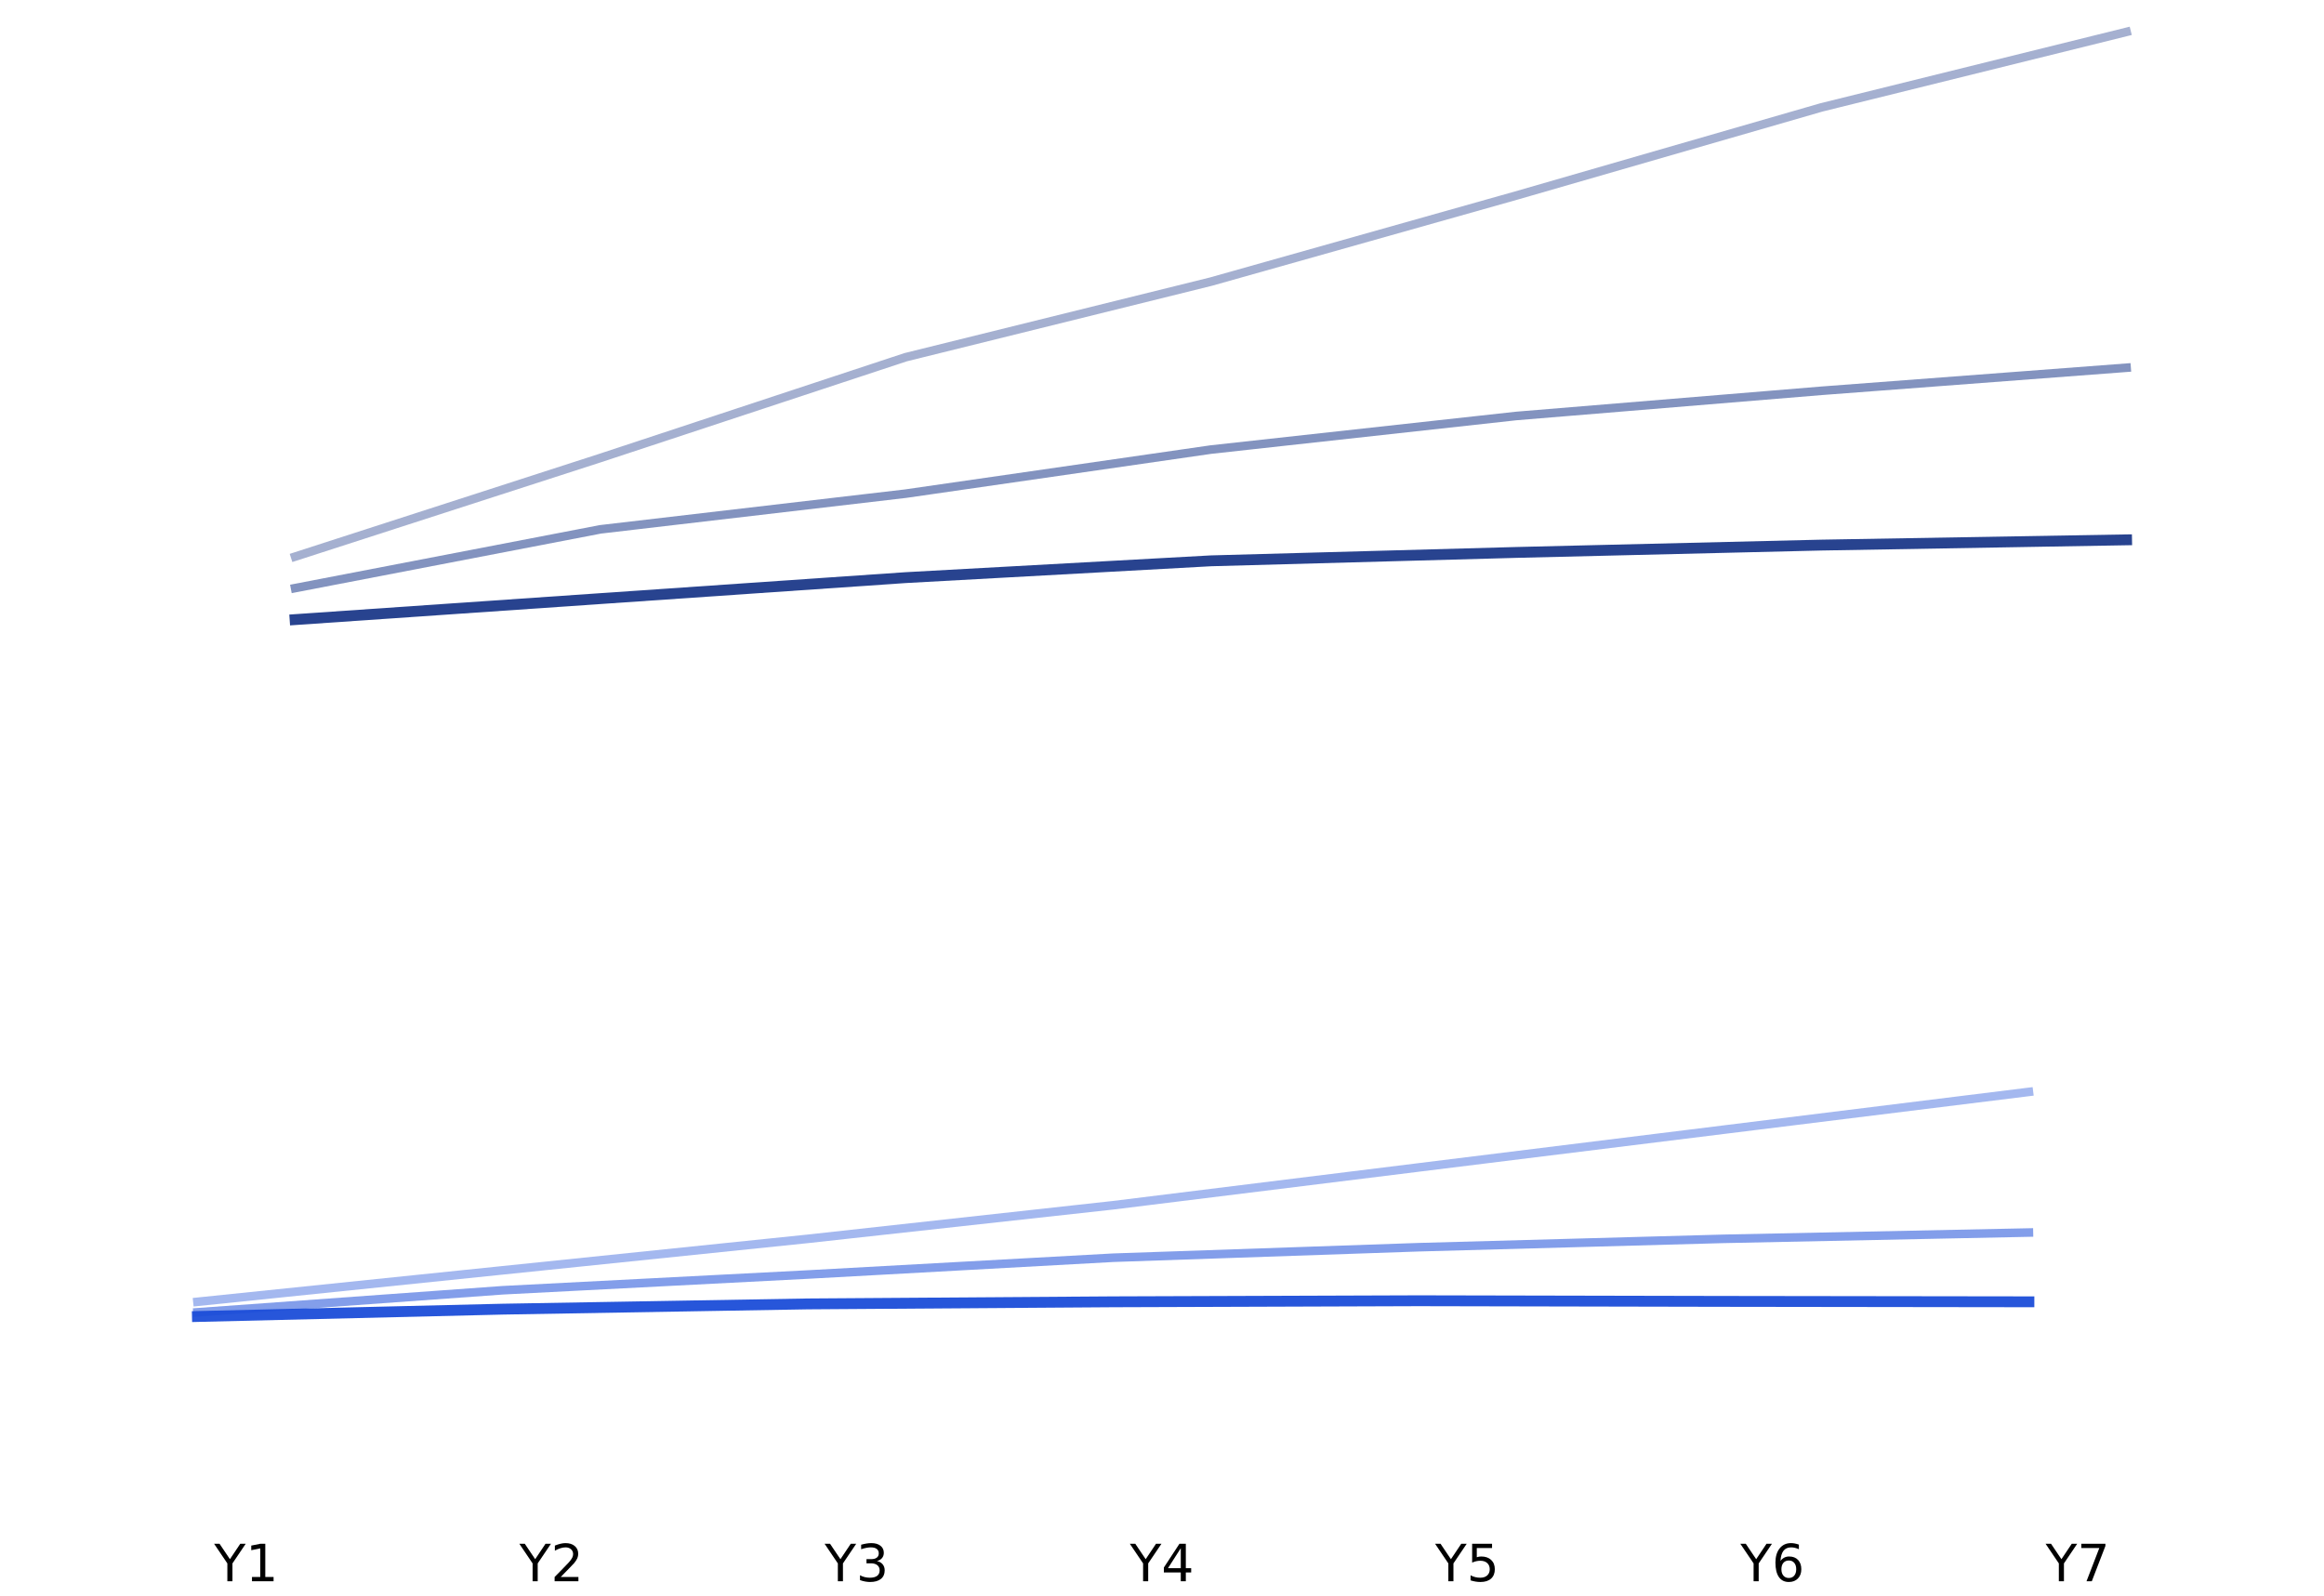
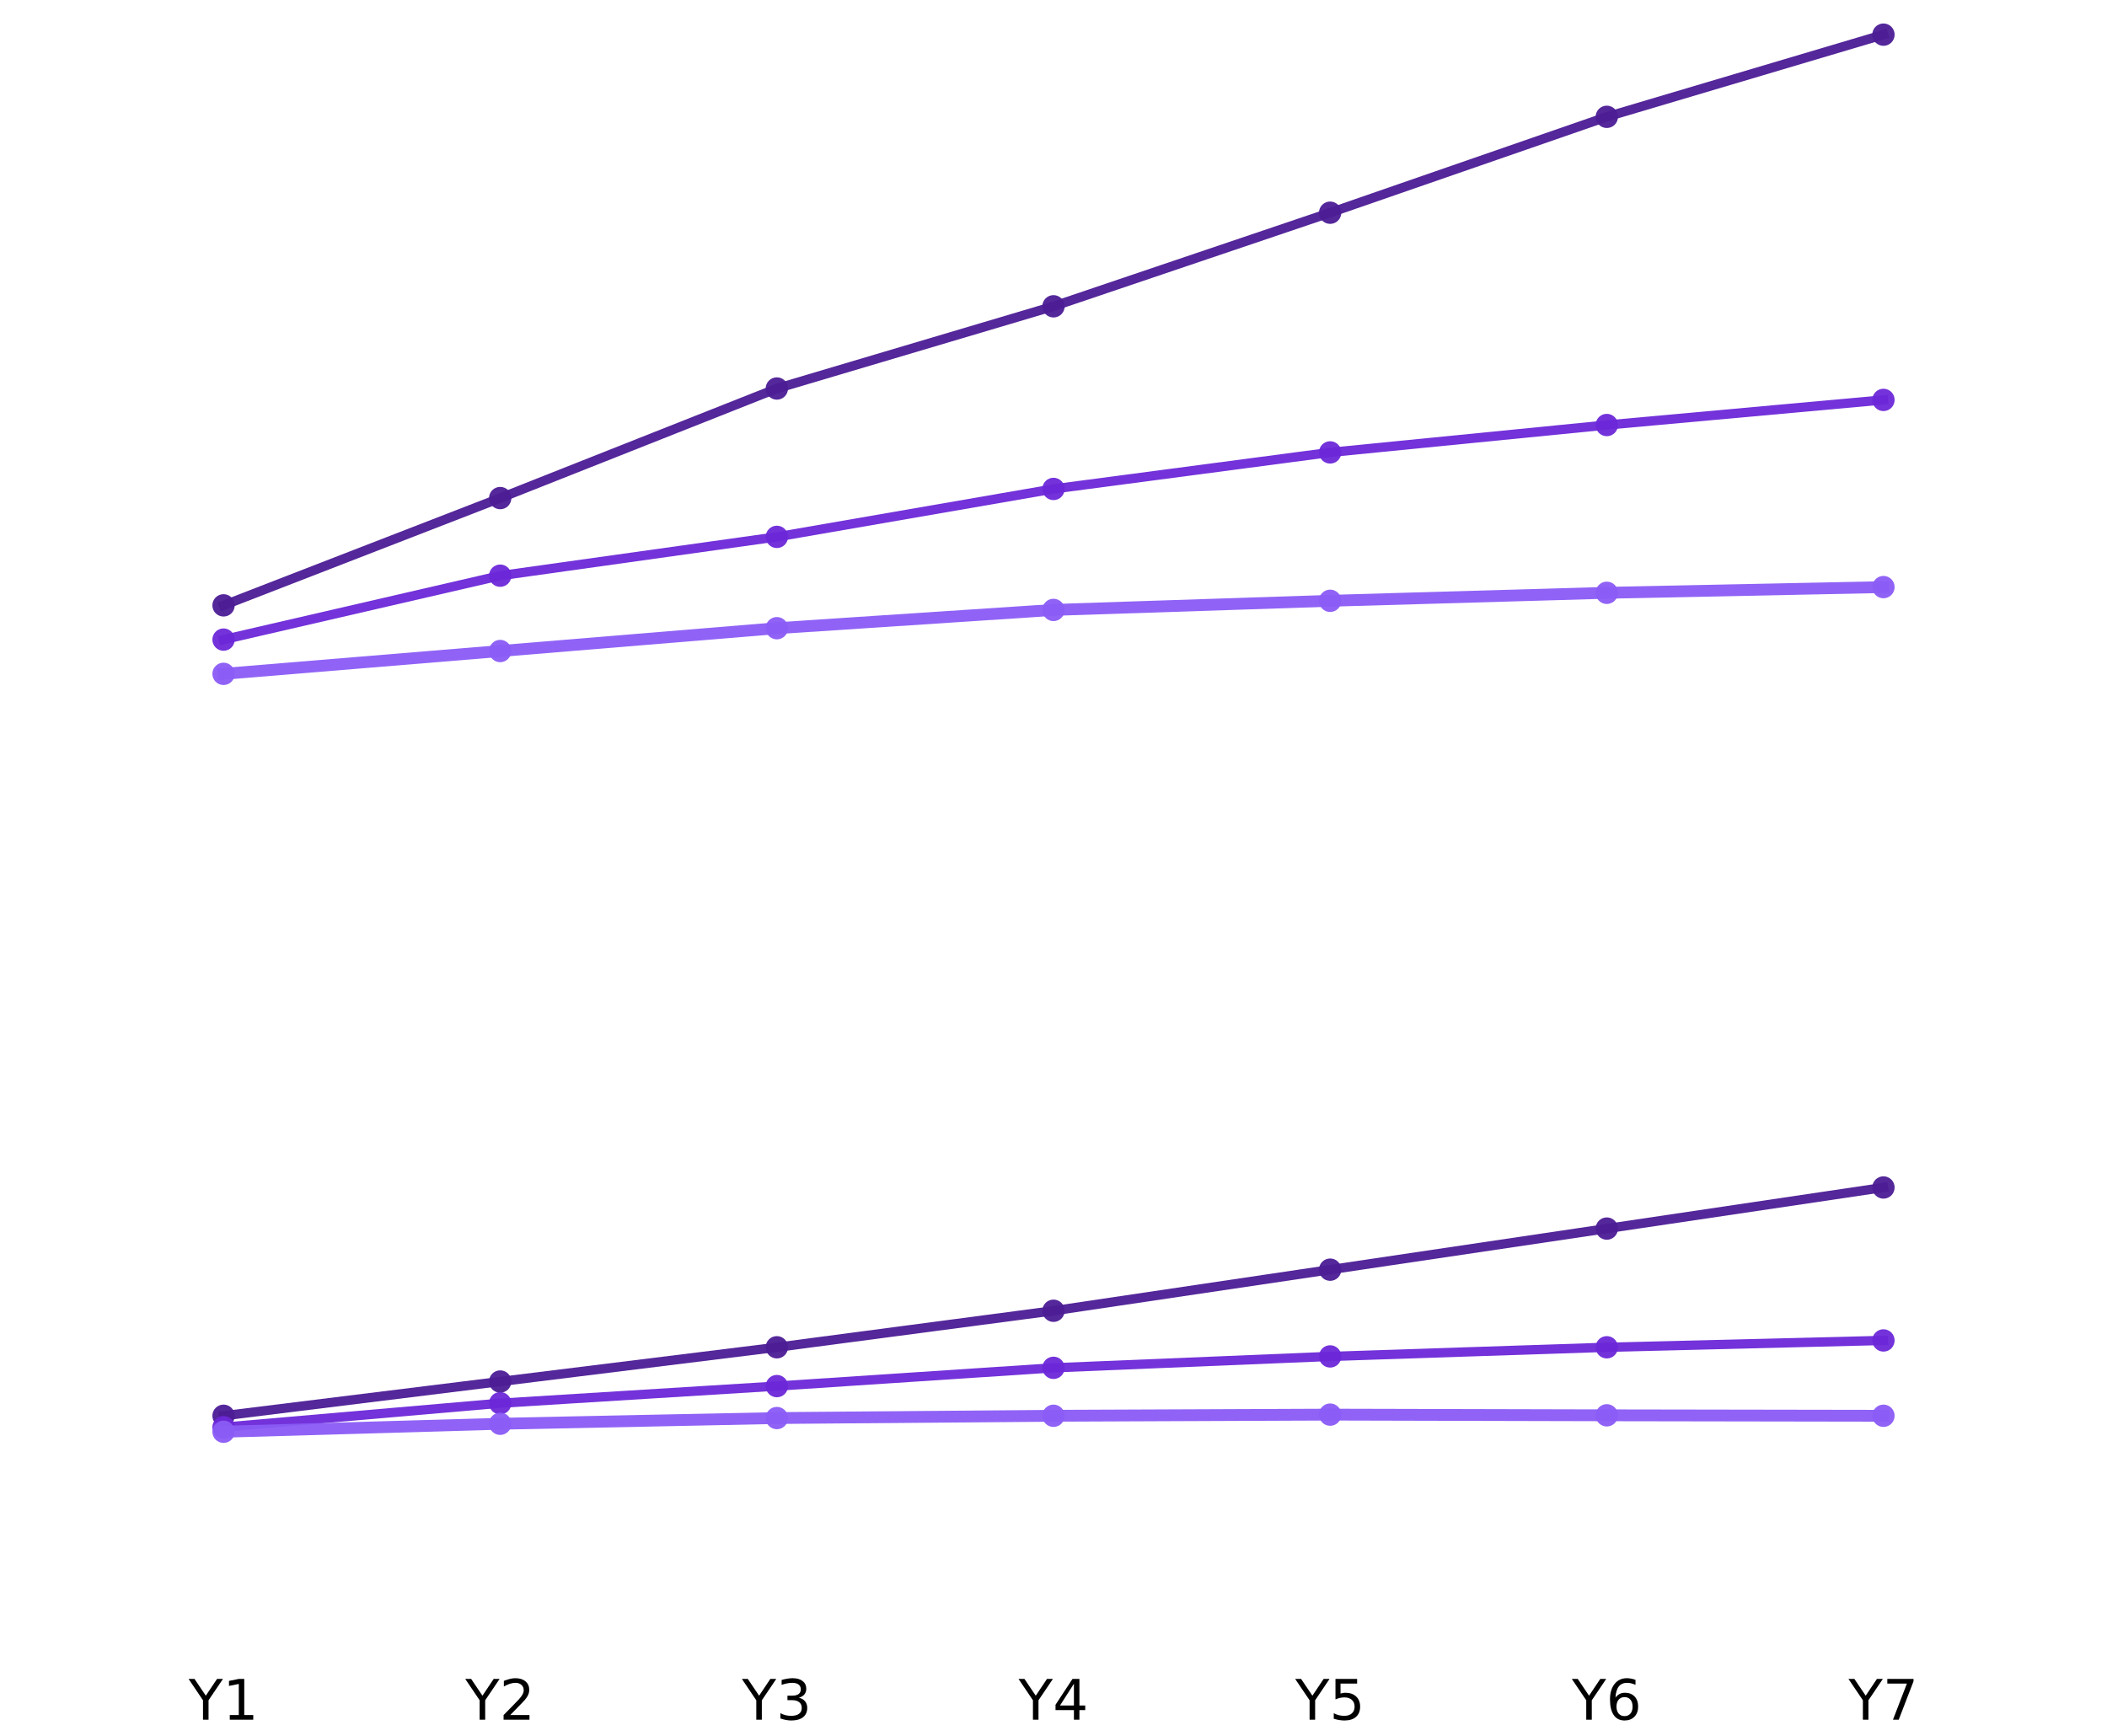
- <svg xmlns="http://www.w3.org/2000/svg" xmlns:xlink="http://www.w3.org/1999/xlink" width="406.8pt" height="279.332pt" viewBox="0 0 406.8 279.332" version="1.1">
+ <svg xmlns="http://www.w3.org/2000/svg" xmlns:xlink="http://www.w3.org/1999/xlink" width="339.12pt" height="279.332pt" viewBox="0 0 339.12 279.332" version="1.1">
  <defs>
    <style type="text/css">*{stroke-linejoin: round; stroke-linecap: butt}</style>
  </defs>
  <g id="figure_1">
    <g id="patch_1">
-       <path d="M 0 279.332  L 406.8 279.332  L 406.8 0  L 0 0  L 0 279.332  z " style="fill: none; opacity: 0" />
+       <path d="M 0 279.332  L 339.12 279.332  L 339.12 0  L 0 0  L 0 279.332  z " style="fill: none; opacity: 0" />
    </g>
    <g id="axes_1">
      <g id="patch_2">
-         <path d="M 0.36 266.472  L 406.44 266.472  L 406.44 0.36  L 0.36 0.36  L 0.36 266.472  z " style="fill: none" />
+         <path d="M 0.36 266.472  L 338.76 266.472  L 338.76 0.36  L 0.36 0.36  L 0.36 266.472  z " style="fill: none" />
      </g>
      <g id="matplotlib.axis_1">
        <g id="xtick_1">
          <g id="line2d_1" />
          <g id="text_1">
-             <g transform="translate(37.49362 276.8099) scale(0.09 -0.09)">
+             <g transform="translate(30.36941 276.8099) scale(0.09 -0.09)">
              <defs>
                <path id="DejaVuSans-3c" d="M -13 4666  L 666 4666  L 1959 2747  L 3244 4666  L 3922 4666  L 2272 2222  L 2272 0  L 1638 0  L 1638 2222  L -13 4666  z " transform="scale(0.015625)" />
                <path id="DejaVuSans-14" d="M 794 531  L 1825 531  L 1825 4091  L 703 3866  L 703 4441  L 1819 4666  L 2450 4666  L 2450 531  L 3481 531  L 3481 0  L 794 0  L 794 531  z " transform="scale(0.015625)" />
              </defs>
              <use xlink:href="#DejaVuSans-3c" />
              <use xlink:href="#DejaVuSans-14" transform="translate(61.07812 0)" />
            </g>
          </g>
        </g>
        <g id="xtick_2">
          <g id="line2d_2" />
          <g id="text_2">
-             <g transform="translate(90.9252 276.8099) scale(0.09 -0.09)">
+             <g transform="translate(74.89573 276.8099) scale(0.09 -0.09)">
              <defs>
                <path id="DejaVuSans-15" d="M 1228 531  L 3431 531  L 3431 0  L 469 0  L 469 531  Q 828 903 1448 1529  Q 2069 2156 2228 2338  Q 2531 2678 2651 2914  Q 2772 3150 2772 3378  Q 2772 3750 2511 3984  Q 2250 4219 1831 4219  Q 1534 4219 1204 4116  Q 875 4013 500 3803  L 500 4441  Q 881 4594 1212 4672  Q 1544 4750 1819 4750  Q 2544 4750 2975 4387  Q 3406 4025 3406 3419  Q 3406 3131 3298 2873  Q 3191 2616 2906 2266  Q 2828 2175 2409 1742  Q 1991 1309 1228 531  z " transform="scale(0.015625)" />
              </defs>
              <use xlink:href="#DejaVuSans-3c" />
              <use xlink:href="#DejaVuSans-15" transform="translate(61.07812 0)" />
            </g>
          </g>
        </g>
        <g id="xtick_3">
          <g id="line2d_3" />
          <g id="text_3">
-             <g transform="translate(144.3568 276.8099) scale(0.09 -0.09)">
+             <g transform="translate(119.422 276.8099) scale(0.09 -0.09)">
              <defs>
                <path id="DejaVuSans-16" d="M 2597 2516  Q 3050 2419 3304 2112  Q 3559 1806 3559 1356  Q 3559 666 3084 287  Q 2609 -91 1734 -91  Q 1441 -91 1130 -33  Q 819 25 488 141  L 488 750  Q 750 597 1062 519  Q 1375 441 1716 441  Q 2309 441 2620 675  Q 2931 909 2931 1356  Q 2931 1769 2642 2001  Q 2353 2234 1838 2234  L 1294 2234  L 1294 2753  L 1863 2753  Q 2328 2753 2575 2939  Q 2822 3125 2822 3475  Q 2822 3834 2567 4026  Q 2313 4219 1838 4219  Q 1578 4219 1281 4162  Q 984 4106 628 3988  L 628 4550  Q 988 4650 1302 4700  Q 1616 4750 1894 4750  Q 2613 4750 3031 4423  Q 3450 4097 3450 3541  Q 3450 3153 3228 2886  Q 3006 2619 2597 2516  z " transform="scale(0.015625)" />
              </defs>
              <use xlink:href="#DejaVuSans-3c" />
              <use xlink:href="#DejaVuSans-16" transform="translate(61.07812 0)" />
            </g>
          </g>
        </g>
        <g id="xtick_4">
          <g id="line2d_4" />
          <g id="text_4">
-             <g transform="translate(197.7884 276.8099) scale(0.09 -0.09)">
+             <g transform="translate(163.9484 276.8099) scale(0.09 -0.09)">
              <defs>
                <path id="DejaVuSans-17" d="M 2419 4116  L 825 1625  L 2419 1625  L 2419 4116  z M 2253 4666  L 3047 4666  L 3047 1625  L 3713 1625  L 3713 1100  L 3047 1100  L 3047 0  L 2419 0  L 2419 1100  L 313 1100  L 313 1709  L 2253 4666  z " transform="scale(0.015625)" />
              </defs>
              <use xlink:href="#DejaVuSans-3c" />
              <use xlink:href="#DejaVuSans-17" transform="translate(61.07812 0)" />
            </g>
          </g>
        </g>
        <g id="xtick_5">
          <g id="line2d_5" />
          <g id="text_5">
-             <g transform="translate(251.2199 276.8099) scale(0.09 -0.09)">
+             <g transform="translate(208.4747 276.8099) scale(0.09 -0.09)">
              <defs>
                <path id="DejaVuSans-18" d="M 691 4666  L 3169 4666  L 3169 4134  L 1269 4134  L 1269 2991  Q 1406 3038 1543 3061  Q 1681 3084 1819 3084  Q 2600 3084 3056 2656  Q 3513 2228 3513 1497  Q 3513 744 3044 326  Q 2575 -91 1722 -91  Q 1428 -91 1123 -41  Q 819 9 494 109  L 494 744  Q 775 591 1075 516  Q 1375 441 1709 441  Q 2250 441 2565 725  Q 2881 1009 2881 1497  Q 2881 1984 2565 2268  Q 2250 2553 1709 2553  Q 1456 2553 1204 2497  Q 953 2441 691 2322  L 691 4666  z " transform="scale(0.015625)" />
              </defs>
              <use xlink:href="#DejaVuSans-3c" />
              <use xlink:href="#DejaVuSans-18" transform="translate(61.07812 0)" />
            </g>
          </g>
        </g>
        <g id="xtick_6">
          <g id="line2d_6" />
          <g id="text_6">
-             <g transform="translate(304.6515 276.8099) scale(0.09 -0.09)">
+             <g transform="translate(253.001 276.8099) scale(0.09 -0.09)">
              <defs>
                <path id="DejaVuSans-19" d="M 2113 2584  Q 1688 2584 1439 2293  Q 1191 2003 1191 1497  Q 1191 994 1439 701  Q 1688 409 2113 409  Q 2538 409 2786 701  Q 3034 994 3034 1497  Q 3034 2003 2786 2293  Q 2538 2584 2113 2584  z M 3366 4563  L 3366 3988  Q 3128 4100 2886 4159  Q 2644 4219 2406 4219  Q 1781 4219 1451 3797  Q 1122 3375 1075 2522  Q 1259 2794 1537 2939  Q 1816 3084 2150 3084  Q 2853 3084 3261 2657  Q 3669 2231 3669 1497  Q 3669 778 3244 343  Q 2819 -91 2113 -91  Q 1303 -91 875 529  Q 447 1150 447 2328  Q 447 3434 972 4092  Q 1497 4750 2381 4750  Q 2619 4750 2861 4703  Q 3103 4656 3366 4563  z " transform="scale(0.015625)" />
              </defs>
              <use xlink:href="#DejaVuSans-3c" />
              <use xlink:href="#DejaVuSans-19" transform="translate(61.07812 0)" />
            </g>
          </g>
        </g>
        <g id="xtick_7">
          <g id="line2d_7" />
          <g id="text_7">
-             <g transform="translate(358.0831 276.8099) scale(0.09 -0.09)">
+             <g transform="translate(297.5273 276.8099) scale(0.09 -0.09)">
              <defs>
                <path id="DejaVuSans-1a" d="M 525 4666  L 3525 4666  L 3525 4397  L 1831 0  L 1172 0  L 2766 4134  L 525 4134  L 525 4666  z " transform="scale(0.015625)" />
              </defs>
              <use xlink:href="#DejaVuSans-3c" />
              <use xlink:href="#DejaVuSans-1a" transform="translate(61.07812 0)" />
            </g>
          </g>
        </g>
      </g>
      <g id="matplotlib.axis_2" />
      <g id="line2d_8">
-         <path d="M 34.556 227.889  L 87.988 222.377  L 141.419 216.865  L 194.851 210.986  L 248.283 204.372  L 301.714 197.758  L 355.146 191.143  " clip-path="url(#p1a0a7aae3d)" style="fill: none; stroke: #1d4ed8; stroke-opacity: 0.4; stroke-width: 1.5; stroke-linecap: square" />
+         <path d="M 35.981 227.889  L 80.507 222.377  L 125.034 216.865  L 169.56 210.986  L 214.086 204.372  L 258.613 197.758  L 303.139 191.143  " clip-path="url(#pb49ee10a75)" style="fill: none; stroke: #4c1d95; stroke-opacity: 0.95; stroke-width: 1.5; stroke-linecap: square" />
+         <defs>
+           <path id="mada2af1895" d="M 0 1.8  C 0.477 1.8 0.935 1.61 1.273 1.273  C 1.61 0.935 1.8 0.477 1.8 0  C 1.8 -0.477 1.61 -0.935 1.273 -1.273  C 0.935 -1.61 0.477 -1.8 0 -1.8  C -0.477 -1.8 -0.935 -1.61 -1.273 -1.273  C -1.61 -0.935 -1.8 -0.477 -1.8 0  C -1.8 0.477 -1.61 0.935 -1.273 1.273  C -0.935 1.61 -0.477 1.8 0 1.8  z " />
+         </defs>
+         <g clip-path="url(#pb49ee10a75)">
+           <use xlink:href="#mada2af1895" x="35.981" y="227.889" style="fill: #4c1d95; fill-opacity: 0.95" />
+           <use xlink:href="#mada2af1895" x="80.507" y="222.377" style="fill: #4c1d95; fill-opacity: 0.95" />
+           <use xlink:href="#mada2af1895" x="125.034" y="216.865" style="fill: #4c1d95; fill-opacity: 0.95" />
+           <use xlink:href="#mada2af1895" x="169.56" y="210.986" style="fill: #4c1d95; fill-opacity: 0.95" />
+           <use xlink:href="#mada2af1895" x="214.086" y="204.372" style="fill: #4c1d95; fill-opacity: 0.95" />
+           <use xlink:href="#mada2af1895" x="258.613" y="197.758" style="fill: #4c1d95; fill-opacity: 0.95" />
+           <use xlink:href="#mada2af1895" x="303.139" y="191.143" style="fill: #4c1d95; fill-opacity: 0.95" />
+         </g>
      </g>
      <g id="line2d_9">
-         <path d="M 51.654 97.442  L 105.086 80.172  L 158.517 62.534  L 211.949 49.305  L 265.381 34.239  L 318.812 18.806  L 372.244 5.578  " clip-path="url(#p1a0a7aae3d)" style="fill: none; stroke: #1e3a8a; stroke-opacity: 0.4; stroke-width: 1.5; stroke-linecap: square" />
+         <path d="M 35.981 97.442  L 80.507 80.172  L 125.034 62.534  L 169.56 49.305  L 214.086 34.239  L 258.613 18.806  L 303.139 5.578  " clip-path="url(#pb49ee10a75)" style="fill: none; stroke: #4c1d95; stroke-opacity: 0.95; stroke-width: 1.5; stroke-linecap: square" />
+         <g clip-path="url(#pb49ee10a75)">
+           <use xlink:href="#mada2af1895" x="35.981" y="97.442" style="fill: #4c1d95; fill-opacity: 0.95" />
+           <use xlink:href="#mada2af1895" x="80.507" y="80.172" style="fill: #4c1d95; fill-opacity: 0.95" />
+           <use xlink:href="#mada2af1895" x="125.034" y="62.534" style="fill: #4c1d95; fill-opacity: 0.95" />
+           <use xlink:href="#mada2af1895" x="169.56" y="49.305" style="fill: #4c1d95; fill-opacity: 0.95" />
+           <use xlink:href="#mada2af1895" x="214.086" y="34.239" style="fill: #4c1d95; fill-opacity: 0.95" />
+           <use xlink:href="#mada2af1895" x="258.613" y="18.806" style="fill: #4c1d95; fill-opacity: 0.95" />
+           <use xlink:href="#mada2af1895" x="303.139" y="5.578" style="fill: #4c1d95; fill-opacity: 0.95" />
+         </g>
      </g>
      <g id="line2d_10">
-         <path d="M 34.556 229.726  L 87.988 225.868  L 141.419 223.112  L 194.851 220.172  L 248.283 218.335  L 301.714 216.865  L 355.146 215.763  " clip-path="url(#p1a0a7aae3d)" style="fill: none; stroke: #1d4ed8; stroke-opacity: 0.55; stroke-width: 1.5; stroke-linecap: square" />
+         <path d="M 35.981 229.726  L 80.507 225.868  L 125.034 223.112  L 169.56 220.172  L 214.086 218.335  L 258.613 216.865  L 303.139 215.763  " clip-path="url(#pb49ee10a75)" style="fill: none; stroke: #6d28d9; stroke-opacity: 0.95; stroke-width: 1.5; stroke-linecap: square" />
+         <defs>
+           <path id="m176ebf9e7e" d="M 0 1.8  C 0.477 1.8 0.935 1.61 1.273 1.273  C 1.61 0.935 1.8 0.477 1.8 0  C 1.8 -0.477 1.61 -0.935 1.273 -1.273  C 0.935 -1.61 0.477 -1.8 0 -1.8  C -0.477 -1.8 -0.935 -1.61 -1.273 -1.273  C -1.61 -0.935 -1.8 -0.477 -1.8 0  C -1.8 0.477 -1.61 0.935 -1.273 1.273  C -0.935 1.61 -0.477 1.8 0 1.8  z " />
+         </defs>
+         <g clip-path="url(#pb49ee10a75)">
+           <use xlink:href="#m176ebf9e7e" x="35.981" y="229.726" style="fill: #6d28d9; fill-opacity: 0.95" />
+           <use xlink:href="#m176ebf9e7e" x="80.507" y="225.868" style="fill: #6d28d9; fill-opacity: 0.95" />
+           <use xlink:href="#m176ebf9e7e" x="125.034" y="223.112" style="fill: #6d28d9; fill-opacity: 0.95" />
+           <use xlink:href="#m176ebf9e7e" x="169.56" y="220.172" style="fill: #6d28d9; fill-opacity: 0.95" />
+           <use xlink:href="#m176ebf9e7e" x="214.086" y="218.335" style="fill: #6d28d9; fill-opacity: 0.95" />
+           <use xlink:href="#m176ebf9e7e" x="258.613" y="216.865" style="fill: #6d28d9; fill-opacity: 0.95" />
+           <use xlink:href="#m176ebf9e7e" x="303.139" y="215.763" style="fill: #6d28d9; fill-opacity: 0.95" />
+         </g>
      </g>
      <g id="line2d_11">
-         <path d="M 51.654 102.954  L 105.086 92.665  L 158.517 86.418  L 211.949 78.702  L 265.381 72.822  L 318.812 68.413  L 372.244 64.371  " clip-path="url(#p1a0a7aae3d)" style="fill: none; stroke: #1e3a8a; stroke-opacity: 0.55; stroke-width: 1.5; stroke-linecap: square" />
+         <path d="M 35.981 102.954  L 80.507 92.665  L 125.034 86.418  L 169.56 78.702  L 214.086 72.822  L 258.613 68.413  L 303.139 64.371  " clip-path="url(#pb49ee10a75)" style="fill: none; stroke: #6d28d9; stroke-opacity: 0.95; stroke-width: 1.5; stroke-linecap: square" />
+         <g clip-path="url(#pb49ee10a75)">
+           <use xlink:href="#m176ebf9e7e" x="35.981" y="102.954" style="fill: #6d28d9; fill-opacity: 0.95" />
+           <use xlink:href="#m176ebf9e7e" x="80.507" y="92.665" style="fill: #6d28d9; fill-opacity: 0.95" />
+           <use xlink:href="#m176ebf9e7e" x="125.034" y="86.418" style="fill: #6d28d9; fill-opacity: 0.95" />
+           <use xlink:href="#m176ebf9e7e" x="169.56" y="78.702" style="fill: #6d28d9; fill-opacity: 0.95" />
+           <use xlink:href="#m176ebf9e7e" x="214.086" y="72.822" style="fill: #6d28d9; fill-opacity: 0.95" />
+           <use xlink:href="#m176ebf9e7e" x="258.613" y="68.413" style="fill: #6d28d9; fill-opacity: 0.95" />
+           <use xlink:href="#m176ebf9e7e" x="303.139" y="64.371" style="fill: #6d28d9; fill-opacity: 0.95" />
+         </g>
      </g>
      <g id="line2d_12">
-         <path d="M 34.556 230.461  L 87.988 229.175  L 141.419 228.257  L 194.851 227.889  L 248.283 227.705  L 301.714 227.816  L 355.146 227.889  " clip-path="url(#p1a0a7aae3d)" style="fill: none; stroke: #1d4ed8; stroke-opacity: 0.95; stroke-width: 1.9; stroke-linecap: square" />
+         <path d="M 35.981 230.461  L 80.507 229.175  L 125.034 228.257  L 169.56 227.889  L 214.086 227.705  L 258.613 227.816  L 303.139 227.889  " clip-path="url(#pb49ee10a75)" style="fill: none; stroke: #8b5cf6; stroke-opacity: 0.95; stroke-width: 1.9; stroke-linecap: square" />
+         <defs>
+           <path id="me51098c643" d="M 0 1.8  C 0.477 1.8 0.935 1.61 1.273 1.273  C 1.61 0.935 1.8 0.477 1.8 0  C 1.8 -0.477 1.61 -0.935 1.273 -1.273  C 0.935 -1.61 0.477 -1.8 0 -1.8  C -0.477 -1.8 -0.935 -1.61 -1.273 -1.273  C -1.61 -0.935 -1.8 -0.477 -1.8 0  C -1.8 0.477 -1.61 0.935 -1.273 1.273  C -0.935 1.61 -0.477 1.8 0 1.8  z " />
+         </defs>
+         <g clip-path="url(#pb49ee10a75)">
+           <use xlink:href="#me51098c643" x="35.981" y="230.461" style="fill: #8b5cf6; fill-opacity: 0.95" />
+           <use xlink:href="#me51098c643" x="80.507" y="229.175" style="fill: #8b5cf6; fill-opacity: 0.95" />
+           <use xlink:href="#me51098c643" x="125.034" y="228.257" style="fill: #8b5cf6; fill-opacity: 0.95" />
+           <use xlink:href="#me51098c643" x="169.56" y="227.889" style="fill: #8b5cf6; fill-opacity: 0.95" />
+           <use xlink:href="#me51098c643" x="214.086" y="227.705" style="fill: #8b5cf6; fill-opacity: 0.95" />
+           <use xlink:href="#me51098c643" x="258.613" y="227.816" style="fill: #8b5cf6; fill-opacity: 0.95" />
+           <use xlink:href="#me51098c643" x="303.139" y="227.889" style="fill: #8b5cf6; fill-opacity: 0.95" />
+         </g>
      </g>
      <g id="line2d_13">
-         <path d="M 51.654 108.466  L 105.086 104.791  L 158.517 101.117  L 211.949 98.177  L 265.381 96.707  L 318.812 95.421  L 372.244 94.502  " clip-path="url(#p1a0a7aae3d)" style="fill: none; stroke: #1e3a8a; stroke-opacity: 0.95; stroke-width: 1.9; stroke-linecap: square" />
+         <path d="M 35.981 108.466  L 80.507 104.791  L 125.034 101.117  L 169.56 98.177  L 214.086 96.707  L 258.613 95.421  L 303.139 94.502  " clip-path="url(#pb49ee10a75)" style="fill: none; stroke: #8b5cf6; stroke-opacity: 0.95; stroke-width: 1.9; stroke-linecap: square" />
+         <g clip-path="url(#pb49ee10a75)">
+           <use xlink:href="#me51098c643" x="35.981" y="108.466" style="fill: #8b5cf6; fill-opacity: 0.95" />
+           <use xlink:href="#me51098c643" x="80.507" y="104.791" style="fill: #8b5cf6; fill-opacity: 0.95" />
+           <use xlink:href="#me51098c643" x="125.034" y="101.117" style="fill: #8b5cf6; fill-opacity: 0.95" />
+           <use xlink:href="#me51098c643" x="169.56" y="98.177" style="fill: #8b5cf6; fill-opacity: 0.95" />
+           <use xlink:href="#me51098c643" x="214.086" y="96.707" style="fill: #8b5cf6; fill-opacity: 0.95" />
+           <use xlink:href="#me51098c643" x="258.613" y="95.421" style="fill: #8b5cf6; fill-opacity: 0.95" />
+           <use xlink:href="#me51098c643" x="303.139" y="94.502" style="fill: #8b5cf6; fill-opacity: 0.95" />
+         </g>
      </g>
    </g>
  </g>
  <defs>
-     <clipPath id="p1a0a7aae3d">
-       <rect x="0.36" y="0.36" width="406.08" height="266.112" />
+     <clipPath id="pb49ee10a75">
+       <rect x="0.36" y="0.36" width="338.4" height="266.112" />
    </clipPath>
  </defs>
</svg>
